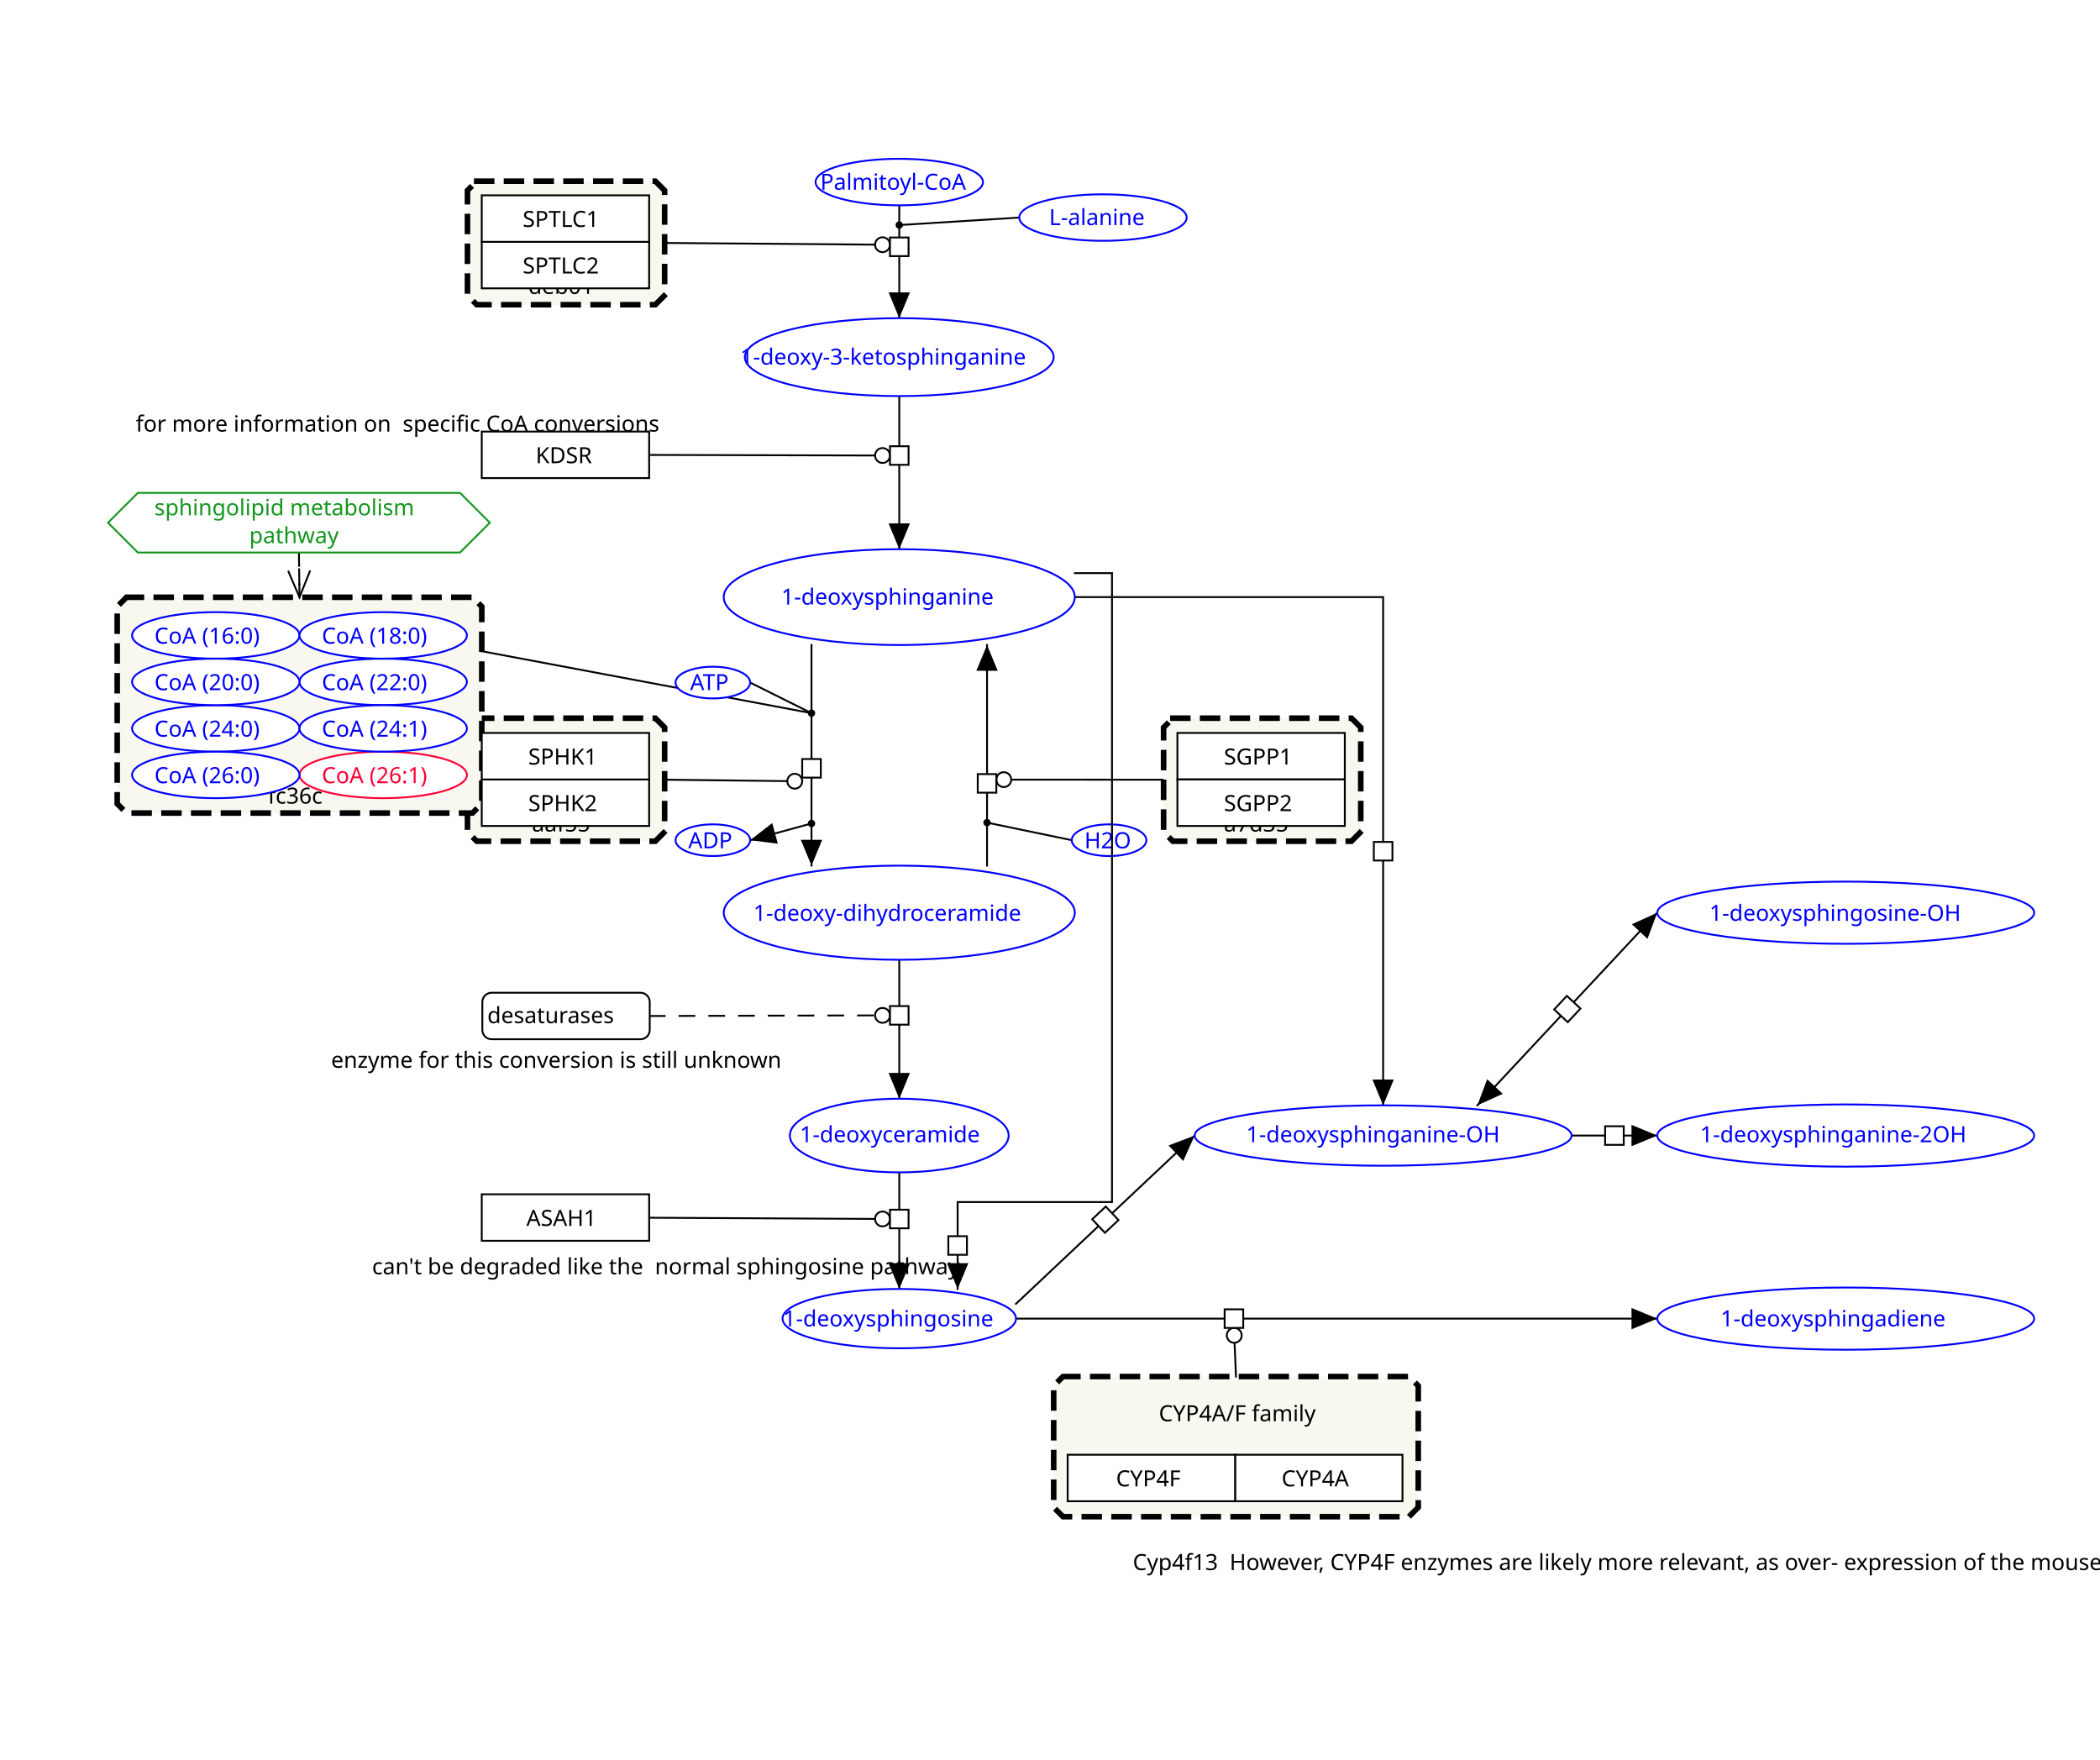
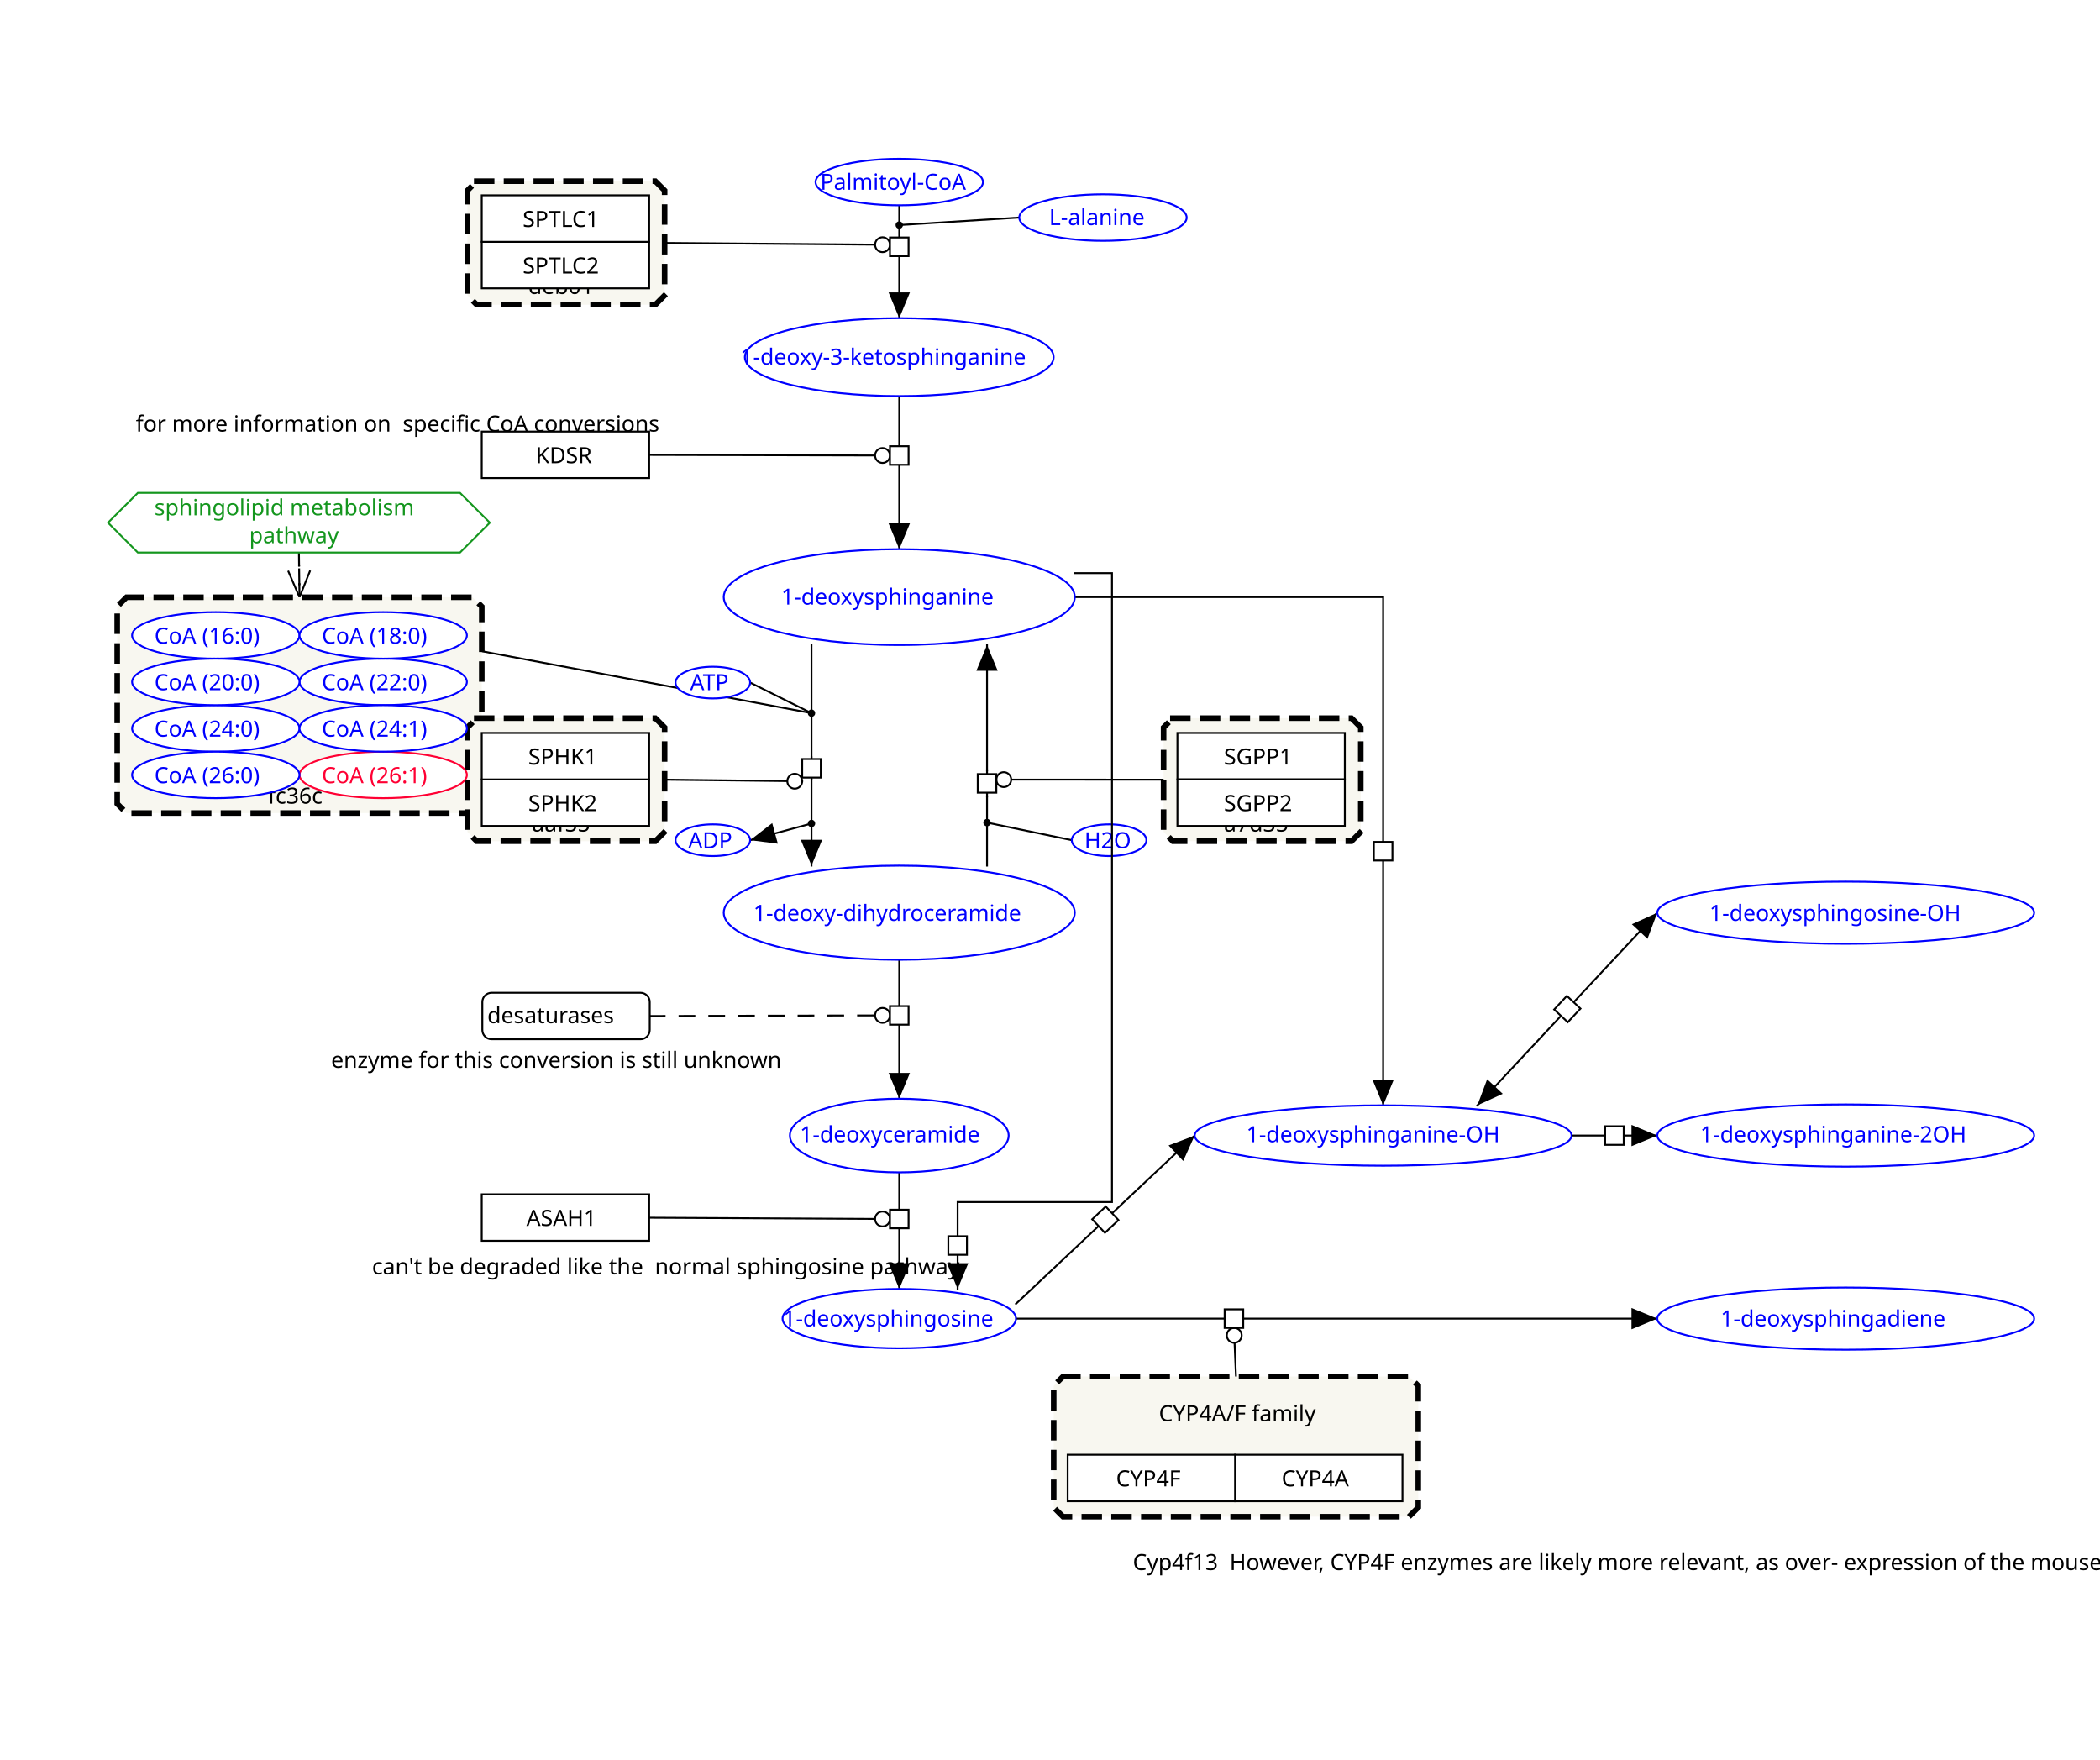
<svg xmlns="http://www.w3.org/2000/svg" fill-opacity="1" color-rendering="auto" color-interpolation="auto" text-rendering="auto" stroke="black" stroke-linecap="square" stroke-miterlimit="10" shape-rendering="auto" stroke-opacity="1" fill="black" stroke-dasharray="none" font-weight="normal" stroke-width="1" viewBox="0 0 1129 946" font-family="'Dialog'" font-style="normal" stroke-linejoin="miter" font-size="12px" stroke-dashoffset="0" image-rendering="auto">
  <defs id="genericDefs" />
  <g />
  <defs id="genericDefs" />
  <g>
    <g fill="white" text-rendering="geometricPrecision" color-interpolation="linearRGB" color-rendering="optimizeQuality" stroke="white" image-rendering="optimizeQuality">
      <rect x="-1" width="1131" height="948" y="-1" stroke="none" />
-       <path fill="none" d="M436.276 346.728 L436.276 383.364" stroke="black" />
-       <path fill="none" d="M403.301 366.924 L436.276 383.364" stroke="black" />
-       <path fill="none" d="M259.014 350.063 L436.276 383.364" stroke="black" />
-       <path fill="none" d="M436.276 442.661 L436.276 465.322" stroke="black" />
-       <path fill="black" d="M430.536 451.464 L436.276 465.322 L442.017 451.464 Z" stroke="none" />
-       <path fill="none" d="M436.276 442.661 L403.301 451.653" stroke="black" />
-       <path fill="black" d="M415.161 442.469 L403.301 451.653 L418.181 453.545 Z" stroke="none" />
-       <path fill="none" d="M357.313 419.13 L431.276 420" stroke="black" />
+       <path fill="none" d="M530.65 465.322 L530.65 442.207" stroke="black" />
+       <path fill="none" d="M576.205 451.653 L530.65 442.207" stroke="black" />
+       <path fill="none" d="M530.65 414.091 L530.65 346.728" stroke="black" />
+       <path fill="black" d="M536.391 360.587 L530.65 346.728 L524.91 360.587 Z" stroke="none" />
+       <path fill="none" d="M625.57 419.13 L535.65 419.091" stroke="black" />
+       <circle r="4" cx="539.65" cy="419.093" stroke="none" />
+       <circle fill="none" r="4" cx="539.65" cy="419.093" stroke="black" />
+       <path fill="none" d="M530.65 442.207 L530.65 428.149" stroke="black" />
+       <circle fill="black" r="1.5" cx="530.65" cy="442.207" stroke="none" />
+       <circle fill="none" r="1.5" cx="530.65" cy="442.207" stroke="black" />
+       <text fill="black" x="531" xml:space="preserve" y="447" stroke="none" />
+       <path fill="none" d="M530.65 428.149 L530.65 426.12" stroke="black" />
+       <path fill="none" d="M530.65 416.12 L530.65 414.091" stroke="black" />
+       <rect x="525.65" width="10" height="10" y="416.12" transform="translate(530.6504,421.1198) rotate(-90) translate(-530.6504,-421.1198)" stroke="none" />
+       <rect x="525.65" y="416.12" transform="translate(530.6504,421.1198) rotate(-90) translate(-530.6504,-421.1198)" fill="none" width="10" height="10" stroke="black" />
+     </g>
+     <g font-size="10px" text-rendering="geometricPrecision" image-rendering="optimizeQuality" color-rendering="optimizeQuality" font-family="sans-serif" color-interpolation="linearRGB" font-weight="bold">
+       <text x="530" xml:space="preserve" y="425" stroke="none" />
+       <path fill="none" d="M436.276 346.728 L436.276 383.364" />
+       <path fill="none" d="M259.014 350.063 L436.276 383.364" />
+       <path fill="none" d="M403.301 366.924 L436.276 383.364" />
+       <path fill="none" d="M436.276 442.661 L436.276 465.322" />
+       <path d="M430.536 451.464 L436.276 465.322 L442.017 451.464 Z" stroke="none" />
+       <path fill="none" d="M436.276 442.661 L403.301 451.653" />
+       <path d="M415.161 442.469 L403.301 451.653 L418.181 453.545 Z" stroke="none" />
+       <path fill="none" d="M357.313 419.13 L431.276 420" />
+     </g>
+     <g fill="white" text-rendering="geometricPrecision" color-interpolation="linearRGB" color-rendering="optimizeQuality" stroke="white" image-rendering="optimizeQuality">
      <circle r="4" cx="427.277" cy="419.953" stroke="none" />
      <circle fill="none" r="4" cx="427.277" cy="419.953" stroke="black" />
      <path fill="none" d="M436.276 383.364 L436.276 407.083" stroke="black" />
      <circle fill="black" r="1.5" cx="436.276" cy="383.364" stroke="none" />
      <circle fill="none" r="1.5" cx="436.276" cy="383.364" stroke="black" />
      <text fill="black" x="437" xml:space="preserve" y="388" stroke="none" />
      <path fill="none" d="M436.276 442.661 L436.276 418.942" stroke="black" />
      <circle fill="black" r="1.5" cx="436.276" cy="442.661" stroke="none" />
      <circle fill="none" r="1.5" cx="436.276" cy="442.661" stroke="black" />
      <text fill="black" x="437" xml:space="preserve" y="447" stroke="none" />
      <path fill="none" d="M436.276 407.083 L436.276 408.013" stroke="black" />
      <path fill="none" d="M436.276 418.013 L436.276 418.942" stroke="black" />
      <rect x="431.276" width="10" height="10" y="408.013" transform="translate(436.2763,413.0127) rotate(90) translate(-436.2763,-413.0127)" stroke="none" />
      <rect x="431.276" y="408.013" transform="translate(436.2763,413.0127) rotate(90) translate(-436.2763,-413.0127)" fill="none" width="10" height="10" stroke="black" />
    </g>
    <g font-size="10px" text-rendering="geometricPrecision" image-rendering="optimizeQuality" color-rendering="optimizeQuality" font-family="sans-serif" color-interpolation="linearRGB" font-weight="bold">
      <text x="436" xml:space="preserve" y="417" stroke="none" />
      <path fill="none" d="M483.463 110.369 L483.463 120.974" />
      <path fill="none" d="M547.979 116.953 L483.463 120.974" />
      <path fill="none" d="M483.463 136.579 L483.463 171.041" />
      <path d="M477.723 157.183 L483.463 171.041 L489.204 157.183 Z" stroke="none" />
      <path fill="none" d="M357.313 130.592 L478.463 131.579" />
    </g>
    <g fill="white" text-rendering="geometricPrecision" color-interpolation="linearRGB" color-rendering="optimizeQuality" stroke="white" image-rendering="optimizeQuality">
      <circle r="4" cx="474.464" cy="131.546" stroke="none" />
      <circle fill="none" r="4" cx="474.464" cy="131.546" stroke="black" />
      <path fill="none" d="M483.463 120.974 L483.463 128.776" stroke="black" />
      <circle fill="black" r="1.5" cx="483.463" cy="120.974" stroke="none" />
      <circle fill="none" r="1.5" cx="483.463" cy="120.974" stroke="black" />
      <text fill="black" x="484" xml:space="preserve" y="125" stroke="none" />
      <rect x="478.463" width="10" height="10" y="127.678" transform="translate(483.4634,132.6777) rotate(90) translate(-483.4634,-132.6777)" stroke="none" />
      <rect x="478.463" y="127.678" transform="translate(483.4634,132.6777) rotate(90) translate(-483.4634,-132.6777)" fill="none" width="10" height="10" stroke="black" />
    </g>
    <g font-size="10px" text-rendering="geometricPrecision" image-rendering="optimizeQuality" color-rendering="optimizeQuality" font-family="sans-serif" color-interpolation="linearRGB" font-weight="bold">
      <text x="483" xml:space="preserve" y="136" stroke="none" />
-       <path fill="none" d="M530.65 465.322 L530.65 442.207" />
-       <path fill="none" d="M576.205 451.653 L530.65 442.207" />
-       <path fill="none" d="M530.65 414.091 L530.65 346.728" />
-       <path d="M536.391 360.587 L530.65 346.728 L524.91 360.587 Z" stroke="none" />
-       <path fill="none" d="M625.57 419.13 L535.65 419.091" />
-     </g>
-     <g fill="white" text-rendering="geometricPrecision" color-interpolation="linearRGB" color-rendering="optimizeQuality" stroke="white" image-rendering="optimizeQuality">
-       <circle r="4" cx="539.65" cy="419.093" stroke="none" />
-       <circle fill="none" r="4" cx="539.65" cy="419.093" stroke="black" />
-       <path fill="none" d="M530.65 442.207 L530.65 428.149" stroke="black" />
-       <circle fill="black" r="1.5" cx="530.65" cy="442.207" stroke="none" />
-       <circle fill="none" r="1.5" cx="530.65" cy="442.207" stroke="black" />
-       <text fill="black" x="531" xml:space="preserve" y="447" stroke="none" />
-       <path fill="none" d="M530.65 428.149 L530.65 426.12" stroke="black" />
-       <path fill="none" d="M530.65 416.12 L530.65 414.091" stroke="black" />
-       <rect x="525.65" width="10" height="10" y="416.12" transform="translate(530.6504,421.1198) rotate(-90) translate(-530.6504,-421.1198)" stroke="none" />
-       <rect x="525.65" y="416.12" transform="translate(530.6504,421.1198) rotate(-90) translate(-530.6504,-421.1198)" fill="none" width="10" height="10" stroke="black" />
-     </g>
-     <g font-size="10px" text-rendering="geometricPrecision" image-rendering="optimizeQuality" color-rendering="optimizeQuality" font-family="sans-serif" color-interpolation="linearRGB" font-weight="bold">
-       <text x="530" xml:space="preserve" y="425" stroke="none" />
-       <path fill="none" d="M577.837 320.968 L743.598 320.968 L743.598 452.581" />
-       <path fill="none" d="M743.598 462.581 L743.598 594.193" />
-       <path d="M737.858 580.335 L743.598 594.193 L749.338 580.335 Z" stroke="none" />
-     </g>
-     <g transform="translate(743.5978,457.5808) rotate(90) translate(-743.5978,-457.5808)" fill="white" text-rendering="geometricPrecision" color-rendering="optimizeQuality" image-rendering="optimizeQuality" color-interpolation="linearRGB" stroke="white">
-       <rect x="738.598" width="10" height="10" y="452.581" stroke="none" />
-       <rect fill="none" x="738.598" width="10" height="10" y="452.581" stroke="black" />
-     </g>
-     <g font-size="10px" text-rendering="geometricPrecision" image-rendering="optimizeQuality" color-rendering="optimizeQuality" font-family="sans-serif" color-interpolation="linearRGB" font-weight="bold">
-       <text x="743" xml:space="preserve" y="461" stroke="none" />
-     </g>
-     <g fill="rgb(248,247,240)" text-rendering="geometricPrecision" color-interpolation="linearRGB" color-rendering="optimizeQuality" stroke="rgb(248,247,240)" image-rendering="optimizeQuality">
-       <path d="M571.484 739.973 L757.484 739.973 L762.484 744.973 L762.484 810.298 L757.484 815.298 L571.484 815.298 L566.484 810.298 L566.484 744.973 Z" stroke="none" fill-rule="evenodd" />
-     </g>
-     <g text-rendering="geometricPrecision" stroke-dasharray="8,8" stroke-width="3" color-interpolation="linearRGB" color-rendering="optimizeQuality" image-rendering="optimizeQuality">
-       <path fill="none" d="M571.484 739.973 L757.484 739.973 L762.484 744.973 L762.484 810.298 L757.484 815.298 L571.484 815.298 L566.484 810.298 L566.484 744.973 Z" fill-rule="evenodd" />
-       <text x="623" y="764" font-family="sans-serif" stroke-dasharray="none" stroke="none" stroke-width="1" xml:space="preserve">CYP4A/F family </text>
-       <path fill="none" stroke-width="1" stroke-dasharray="none" d="M546.217 700.864 L590.608 659.069" />
-       <path fill="none" stroke-width="1" stroke-dasharray="none" d="M597.889 652.215 L642.28 610.42" />
-       <path stroke-width="1" stroke-dasharray="none" d="M636.125 624.1 L642.28 610.42 L628.255 615.741 Z" stroke="none" />
-       <path fill="none" stroke-width="1" stroke-dasharray="none" d="M590.608 659.069 L590.608 659.069" />
-       <path fill="none" stroke-width="1" stroke-dasharray="none" d="M597.889 652.215 L597.889 652.215" />
-     </g>
-     <g transform="translate(594.2486,655.642) rotate(-43.2741) translate(-594.2486,-655.642)" fill="white" text-rendering="geometricPrecision" color-rendering="optimizeQuality" image-rendering="optimizeQuality" color-interpolation="linearRGB" stroke="white">
-       <rect x="589.249" width="10" height="10" y="650.642" stroke="none" />
-       <rect fill="none" x="589.249" width="10" height="10" y="650.642" stroke="black" />
+     </g>
+     <g text-rendering="geometricPrecision" stroke-dasharray="8,8" color-interpolation="linearRGB" color-rendering="optimizeQuality" image-rendering="optimizeQuality">
+       <path fill="none" d="M160.706 297.009 L160.796 304.036" />
+       <path fill="none" d="M160.924 314.036 L161.014 321.063" />
+       <path stroke-dasharray="none" fill="none" d="M155.097 307.279 L161.014 321.063 L166.576 307.132" />
+       <path fill="none" d="M160.796 304.036 L160.796 304.036" />
+       <path fill="none" d="M160.924 314.036 L160.924 314.036" />
+       <line y2="304.036" fill="none" x1="160.924" x2="160.796" y1="314.036" />
+       <path fill="rgb(248,247,240)" stroke-dasharray="none" d="M68.014 321.063 L254.014 321.063 L259.014 326.063 L259.014 432.063 L254.014 437.063 L68.014 437.063 L63.014 432.063 L63.014 326.063 Z" fill-rule="evenodd" stroke="none" />
+       <path fill="none" stroke-width="3" d="M68.014 321.063 L254.014 321.063 L259.014 326.063 L259.014 432.063 L254.014 437.063 L68.014 437.063 L63.014 432.063 L63.014 326.063 Z" fill-rule="evenodd" />
+       <text x="144" xml:space="preserve" stroke-dasharray="none" y="432" font-family="sans-serif" stroke="none">fc36c</text>
+       <path stroke-dasharray="none" fill="none" d="M546.217 700.864 L590.608 659.069" />
+       <path stroke-dasharray="none" fill="none" d="M597.889 652.215 L642.28 610.42" />
+       <path stroke-dasharray="none" d="M636.125 624.1 L642.28 610.42 L628.255 615.741 Z" stroke="none" />
+       <path stroke-dasharray="none" fill="none" d="M590.608 659.069 L590.608 659.069" />
+       <path stroke-dasharray="none" fill="none" d="M597.889 652.215 L597.889 652.215" />
+       <rect x="589.249" y="650.642" transform="translate(594.2486,655.642) rotate(-43.2741) translate(-594.2486,-655.642)" fill="white" width="10" stroke-dasharray="none" height="10" stroke="none" />
+       <rect x="589.249" y="650.642" transform="translate(594.2486,655.642) rotate(-43.2741) translate(-594.2486,-655.642)" fill="none" width="10" stroke-dasharray="none" height="10" />
    </g>
    <g font-size="10px" text-rendering="geometricPrecision" image-rendering="optimizeQuality" color-rendering="optimizeQuality" font-family="sans-serif" color-interpolation="linearRGB" font-weight="bold">
      <text x="594" xml:space="preserve" y="659" stroke="none" />
-     </g>
-     <g fill="rgb(248,247,240)" text-rendering="geometricPrecision" color-interpolation="linearRGB" color-rendering="optimizeQuality" stroke="rgb(248,247,240)" image-rendering="optimizeQuality">
-       <path d="M256.313 386.051 L352.313 386.051 L357.313 391.051 L357.313 447.209 L352.313 452.209 L256.313 452.209 L251.313 447.209 L251.313 391.051 Z" stroke="none" fill-rule="evenodd" />
-     </g>
-     <g text-rendering="geometricPrecision" stroke-dasharray="8,8" stroke-width="3" color-interpolation="linearRGB" color-rendering="optimizeQuality" image-rendering="optimizeQuality">
-       <path fill="none" d="M256.313 386.051 L352.313 386.051 L357.313 391.051 L357.313 447.209 L352.313 452.209 L256.313 452.209 L251.313 447.209 L251.313 391.051 Z" fill-rule="evenodd" />
-       <text x="286" y="447" font-family="sans-serif" stroke-dasharray="none" stroke="none" stroke-width="1" xml:space="preserve">aaf55</text>
-       <path fill="none" stroke-width="1" stroke-dasharray="none" d="M794.257 594.193 L839.206 546.065" />
-       <path stroke-width="1" stroke-dasharray="none" d="M799.521 580.147 L794.257 594.193 L807.911 587.983 Z" stroke="none" />
-       <path fill="none" stroke-width="1" stroke-dasharray="none" d="M846.032 538.757 L890.981 490.628" />
-       <path stroke-width="1" stroke-dasharray="none" d="M885.717 504.675 L890.981 490.628 L877.327 496.838 Z" stroke="none" />
-     </g>
-     <g transform="translate(842.6191,542.4109) rotate(-46.9559) translate(-842.6191,-542.4109)" fill="white" text-rendering="geometricPrecision" color-rendering="optimizeQuality" image-rendering="optimizeQuality" color-interpolation="linearRGB" stroke="white">
-       <rect x="837.619" width="10" height="10" y="537.411" stroke="none" />
-       <rect fill="none" x="837.619" width="10" height="10" y="537.411" stroke="black" />
-     </g>
-     <g font-size="10px" text-rendering="geometricPrecision" image-rendering="optimizeQuality" color-rendering="optimizeQuality" font-family="sans-serif" color-interpolation="linearRGB" font-weight="bold">
-       <text x="842" xml:space="preserve" y="546" stroke="none" />
-     </g>
-     <g fill="rgb(248,247,240)" text-rendering="geometricPrecision" color-interpolation="linearRGB" color-rendering="optimizeQuality" stroke="rgb(248,247,240)" image-rendering="optimizeQuality">
-       <path d="M68.014 321.063 L254.014 321.063 L259.014 326.063 L259.014 432.063 L254.014 437.063 L68.014 437.063 L63.014 432.063 L63.014 326.063 Z" stroke="none" fill-rule="evenodd" />
-     </g>
-     <g text-rendering="geometricPrecision" stroke-dasharray="8,8" stroke-width="3" color-interpolation="linearRGB" color-rendering="optimizeQuality" image-rendering="optimizeQuality">
-       <path fill="none" d="M68.014 321.063 L254.014 321.063 L259.014 326.063 L259.014 432.063 L254.014 437.063 L68.014 437.063 L63.014 432.063 L63.014 326.063 Z" fill-rule="evenodd" />
-       <text x="144" y="432" font-family="sans-serif" stroke-dasharray="none" stroke="none" stroke-width="1" xml:space="preserve">fc36c</text>
-       <path fill="none" stroke-width="1" d="M160.706 297.009 L160.796 304.036" />
-       <path fill="none" stroke-width="1" d="M160.924 314.036 L161.014 321.063" />
-       <path fill="none" stroke-width="1" stroke-dasharray="none" d="M155.097 307.279 L161.014 321.063 L166.576 307.132" />
-       <path fill="none" stroke-width="1" d="M160.796 304.036 L160.796 304.036" />
-       <path fill="none" stroke-width="1" d="M160.924 314.036 L160.924 314.036" />
-       <line y2="304.036" fill="none" stroke-width="1" x1="160.924" x2="160.796" y1="314.036" />
-       <path fill="none" stroke-width="1" stroke-dasharray="none" d="M844.916 610.42 L862.948 610.42" />
-       <path fill="none" stroke-width="1" stroke-dasharray="none" d="M872.948 610.42 L890.981 610.42" />
-       <path stroke-width="1" stroke-dasharray="none" d="M877.123 616.161 L890.981 610.42 L877.123 604.68 Z" stroke="none" />
-     </g>
-     <g fill="white" text-rendering="geometricPrecision" color-interpolation="linearRGB" color-rendering="optimizeQuality" stroke="white" image-rendering="optimizeQuality">
-       <rect x="862.948" width="10" height="10" y="605.42" stroke="none" />
-       <rect fill="none" x="862.948" width="10" height="10" y="605.42" stroke="black" />
-     </g>
-     <g font-size="10px" text-rendering="geometricPrecision" image-rendering="optimizeQuality" color-rendering="optimizeQuality" font-family="sans-serif" color-interpolation="linearRGB" font-weight="bold">
-       <text x="867" xml:space="preserve" y="614" stroke="none" />
      <path fill="none" d="M546.217 708.836 L658.386 708.836" />
      <path fill="none" d="M668.386 708.836 L890.981 708.836" />
      <path d="M877.123 714.577 L890.981 708.836 L877.123 703.096 Z" stroke="none" />
      <path fill="none" d="M664.484 739.973 L663.386 713.836" />
    </g>
    <g fill="white" text-rendering="geometricPrecision" color-interpolation="linearRGB" color-rendering="optimizeQuality" stroke="white" image-rendering="optimizeQuality">
      <circle r="4" cx="663.554" cy="717.833" stroke="none" />
      <circle fill="none" r="4" cx="663.554" cy="717.833" stroke="black" />
      <rect x="658.386" width="10" height="10" y="703.837" stroke="none" />
      <rect fill="none" x="658.386" width="10" height="10" y="703.837" stroke="black" />
    </g>
    <g font-size="10px" text-rendering="geometricPrecision" image-rendering="optimizeQuality" color-rendering="optimizeQuality" font-family="sans-serif" color-interpolation="linearRGB" font-weight="bold">
      <text x="663" xml:space="preserve" y="712" stroke="none" />
+       <path fill="none" d="M794.257 594.193 L839.206 546.065" />
+       <path d="M799.521 580.147 L794.257 594.193 L807.911 587.983 Z" stroke="none" />
+       <path fill="none" d="M846.032 538.757 L890.981 490.628" />
+       <path d="M885.717 504.675 L890.981 490.628 L877.327 496.838 Z" stroke="none" />
+     </g>
+     <g transform="translate(842.6191,542.4109) rotate(-46.9559) translate(-842.6191,-542.4109)" fill="white" text-rendering="geometricPrecision" color-rendering="optimizeQuality" image-rendering="optimizeQuality" color-interpolation="linearRGB" stroke="white">
+       <rect x="837.619" width="10" height="10" y="537.411" stroke="none" />
+       <rect fill="none" x="837.619" width="10" height="10" y="537.411" stroke="black" />
+     </g>
+     <g font-size="10px" text-rendering="geometricPrecision" image-rendering="optimizeQuality" color-rendering="optimizeQuality" font-family="sans-serif" color-interpolation="linearRGB" font-weight="bold">
+       <text x="842" xml:space="preserve" y="546" stroke="none" />
+     </g>
+     <g fill="rgb(248,247,240)" text-rendering="geometricPrecision" color-interpolation="linearRGB" color-rendering="optimizeQuality" stroke="rgb(248,247,240)" image-rendering="optimizeQuality">
+       <path d="M256.313 386.051 L352.313 386.051 L357.313 391.051 L357.313 447.209 L352.313 452.209 L256.313 452.209 L251.313 447.209 L251.313 391.051 Z" stroke="none" fill-rule="evenodd" />
+     </g>
+     <g text-rendering="geometricPrecision" stroke-dasharray="8,8" stroke-width="3" color-interpolation="linearRGB" color-rendering="optimizeQuality" image-rendering="optimizeQuality">
+       <path fill="none" d="M256.313 386.051 L352.313 386.051 L357.313 391.051 L357.313 447.209 L352.313 452.209 L256.313 452.209 L251.313 447.209 L251.313 391.051 Z" fill-rule="evenodd" />
+       <text x="286" y="447" font-family="sans-serif" stroke-dasharray="none" stroke="none" stroke-width="1" xml:space="preserve">aaf55</text>
+     </g>
+     <g fill="rgb(248,247,240)" text-rendering="geometricPrecision" color-interpolation="linearRGB" color-rendering="optimizeQuality" stroke="rgb(248,247,240)" image-rendering="optimizeQuality">
+       <path d="M571.484 739.973 L757.484 739.973 L762.484 744.973 L762.484 810.298 L757.484 815.298 L571.484 815.298 L566.484 810.298 L566.484 744.973 Z" stroke="none" fill-rule="evenodd" />
+     </g>
+     <g text-rendering="geometricPrecision" stroke-dasharray="8,8" stroke-width="3" color-interpolation="linearRGB" color-rendering="optimizeQuality" image-rendering="optimizeQuality">
+       <path fill="none" d="M571.484 739.973 L757.484 739.973 L762.484 744.973 L762.484 810.298 L757.484 815.298 L571.484 815.298 L566.484 810.298 L566.484 744.973 Z" fill-rule="evenodd" />
+       <text x="623" y="764" font-family="sans-serif" stroke-dasharray="none" stroke="none" stroke-width="1" xml:space="preserve">CYP4A/F family </text>
+       <path fill="none" stroke-width="1" stroke-dasharray="none" d="M844.916 610.42 L862.948 610.42" />
+       <path fill="none" stroke-width="1" stroke-dasharray="none" d="M872.948 610.42 L890.981 610.42" />
+       <path stroke-width="1" stroke-dasharray="none" d="M877.123 616.161 L890.981 610.42 L877.123 604.68 Z" stroke="none" />
+     </g>
+     <g fill="white" text-rendering="geometricPrecision" color-interpolation="linearRGB" color-rendering="optimizeQuality" stroke="white" image-rendering="optimizeQuality">
+       <rect x="862.948" width="10" height="10" y="605.42" stroke="none" />
+       <rect fill="none" x="862.948" width="10" height="10" y="605.42" stroke="black" />
+     </g>
+     <g font-size="10px" text-rendering="geometricPrecision" image-rendering="optimizeQuality" color-rendering="optimizeQuality" font-family="sans-serif" color-interpolation="linearRGB" font-weight="bold">
+       <text x="867" xml:space="preserve" y="614" stroke="none" />
+       <path fill="none" d="M577.837 320.968 L743.598 320.968 L743.598 452.581" />
+       <path fill="none" d="M743.598 462.581 L743.598 594.193" />
+       <path d="M737.858 580.335 L743.598 594.193 L749.338 580.335 Z" stroke="none" />
+     </g>
+     <g transform="translate(743.5978,457.5808) rotate(90) translate(-743.5978,-457.5808)" fill="white" text-rendering="geometricPrecision" color-rendering="optimizeQuality" image-rendering="optimizeQuality" color-interpolation="linearRGB" stroke="white">
+       <rect x="738.598" width="10" height="10" y="452.581" stroke="none" />
+       <rect fill="none" x="738.598" width="10" height="10" y="452.581" stroke="black" />
+     </g>
+     <g font-size="10px" text-rendering="geometricPrecision" image-rendering="optimizeQuality" color-rendering="optimizeQuality" font-family="sans-serif" color-interpolation="linearRGB" font-weight="bold">
+       <text x="743" xml:space="preserve" y="461" stroke="none" />
    </g>
    <g fill="rgb(248,247,240)" text-rendering="geometricPrecision" color-interpolation="linearRGB" color-rendering="optimizeQuality" stroke="rgb(248,247,240)" image-rendering="optimizeQuality">
      <path d="M256.313 97.388 L352.313 97.388 L357.313 102.388 L357.313 158.796 L352.313 163.796 L256.313 163.796 L251.313 158.796 L251.313 102.388 Z" stroke="none" fill-rule="evenodd" />
    </g>
    <g text-rendering="geometricPrecision" stroke-dasharray="8,8" stroke-width="3" color-interpolation="linearRGB" color-rendering="optimizeQuality" image-rendering="optimizeQuality">
      <path fill="none" d="M256.313 97.388 L352.313 97.388 L357.313 102.388 L357.313 158.796 L352.313 163.796 L256.313 163.796 L251.313 158.796 L251.313 102.388 Z" fill-rule="evenodd" />
      <text x="284" y="158" font-family="sans-serif" stroke-dasharray="none" stroke="none" stroke-width="1" xml:space="preserve">deb01</text>
      <path fill="none" stroke-width="1" stroke-dasharray="none" d="M483.463 630.218 L483.463 650.287" />
      <path fill="none" stroke-width="1" stroke-dasharray="none" d="M483.463 660.287 L483.463 692.891" />
      <path stroke-width="1" stroke-dasharray="none" d="M477.723 679.033 L483.463 692.891 L489.204 679.033 Z" stroke="none" />
      <path fill="none" stroke-width="1" stroke-dasharray="none" d="M349.313 654.596 L478.463 655.287" />
    </g>
    <g fill="white" text-rendering="geometricPrecision" color-interpolation="linearRGB" color-rendering="optimizeQuality" stroke="white" image-rendering="optimizeQuality">
      <circle r="4" cx="474.463" cy="655.266" stroke="none" />
      <circle fill="none" r="4" cx="474.463" cy="655.266" stroke="black" />
      <rect x="478.463" width="10" height="10" y="650.287" transform="translate(483.4634,655.2873) rotate(90) translate(-483.4634,-655.2873)" stroke="none" />
      <rect x="478.463" y="650.287" transform="translate(483.4634,655.2873) rotate(90) translate(-483.4634,-655.2873)" fill="none" width="10" height="10" stroke="black" />
    </g>
    <g font-size="10px" text-rendering="geometricPrecision" image-rendering="optimizeQuality" color-rendering="optimizeQuality" font-family="sans-serif" color-interpolation="linearRGB" font-weight="bold">
      <text x="483" xml:space="preserve" y="659" stroke="none" />
    </g>
    <g fill="rgb(248,247,240)" text-rendering="geometricPrecision" color-interpolation="linearRGB" color-rendering="optimizeQuality" stroke="rgb(248,247,240)" image-rendering="optimizeQuality">
      <path d="M630.57 386.051 L726.57 386.051 L731.57 391.051 L731.57 447.209 L726.57 452.209 L630.57 452.209 L625.57 447.209 L625.57 391.051 Z" stroke="none" fill-rule="evenodd" />
    </g>
    <g text-rendering="geometricPrecision" stroke-dasharray="8,8" stroke-width="3" color-interpolation="linearRGB" color-rendering="optimizeQuality" image-rendering="optimizeQuality">
      <path fill="none" d="M630.57 386.051 L726.57 386.051 L731.57 391.051 L731.57 447.209 L726.57 452.209 L630.57 452.209 L625.57 447.209 L625.57 391.051 Z" fill-rule="evenodd" />
      <text x="658" y="447" font-family="sans-serif" stroke-dasharray="none" stroke="none" stroke-width="1" xml:space="preserve">a7d35</text>
      <path fill="none" stroke-width="1" stroke-dasharray="none" d="M483.463 212.92 L483.463 239.873" />
      <path fill="none" stroke-width="1" stroke-dasharray="none" d="M483.463 249.873 L483.463 295.208" />
      <path stroke-width="1" stroke-dasharray="none" d="M477.723 281.35 L483.463 295.208 L489.204 281.35 Z" stroke="none" />
      <path fill="none" stroke-width="1" stroke-dasharray="none" d="M349.313 244.551 L478.463 244.873" />
    </g>
    <g fill="white" text-rendering="geometricPrecision" color-interpolation="linearRGB" color-rendering="optimizeQuality" stroke="white" image-rendering="optimizeQuality">
      <circle r="4" cx="474.463" cy="244.863" stroke="none" />
      <circle fill="none" r="4" cx="474.463" cy="244.863" stroke="black" />
      <rect x="478.463" width="10" height="10" y="239.873" transform="translate(483.4634,244.8729) rotate(90) translate(-483.4634,-244.8729)" stroke="none" />
      <rect x="478.463" y="239.873" transform="translate(483.4634,244.8729) rotate(90) translate(-483.4634,-244.8729)" fill="none" width="10" height="10" stroke="black" />
    </g>
    <g font-size="10px" text-rendering="geometricPrecision" image-rendering="optimizeQuality" color-rendering="optimizeQuality" font-family="sans-serif" color-interpolation="linearRGB" font-weight="bold">
      <text x="483" xml:space="preserve" y="248" stroke="none" />
      <path fill="none" d="M483.463 515.935 L483.463 540.81" />
      <path fill="none" d="M483.463 550.81 L483.463 590.623" />
      <path d="M477.723 576.764 L483.463 590.623 L489.204 576.764 Z" stroke="none" />
    </g>
    <g text-rendering="geometricPrecision" stroke-dasharray="8,8" color-interpolation="linearRGB" color-rendering="optimizeQuality" image-rendering="optimizeQuality">
      <path fill="none" d="M349.313 546.156 L478.463 545.81" />
      <circle fill="white" stroke-dasharray="none" r="4" cx="474.463" cy="545.821" stroke="none" />
      <circle fill="none" stroke-dasharray="none" r="4" cx="474.463" cy="545.821" />
      <rect x="478.463" y="540.81" transform="translate(483.4634,545.8099) rotate(90) translate(-483.4634,-545.8099)" fill="white" width="10" stroke-dasharray="none" height="10" stroke="none" />
      <rect x="478.463" y="540.81" transform="translate(483.4634,545.8099) rotate(90) translate(-483.4634,-545.8099)" fill="none" width="10" stroke-dasharray="none" height="10" />
    </g>
    <g font-size="10px" text-rendering="geometricPrecision" image-rendering="optimizeQuality" color-rendering="optimizeQuality" font-family="sans-serif" color-interpolation="linearRGB" font-weight="bold">
      <text x="483" xml:space="preserve" y="549" stroke="none" />
    </g>
    <g fill="white" text-rendering="geometricPrecision" color-interpolation="linearRGB" color-rendering="optimizeQuality" stroke="white" image-rendering="optimizeQuality">
      <rect x="259.313" y="533.656" width="90" rx="5" ry="5" height="25" stroke="none" />
      <rect x="259.313" y="533.656" fill="none" width="90" rx="5" ry="5" height="25" stroke="black" />
      <text fill="black" x="262" xml:space="preserve" y="550" font-family="sans-serif" stroke="none">desaturases </text>
-       <ellipse rx="101.318" ry="16.72" cx="992.299" cy="708.837" stroke="none" />
-       <ellipse rx="101.318" fill="none" ry="16.72" cx="992.299" cy="708.837" stroke="blue" />
-       <text fill="blue" x="925" xml:space="preserve" y="713" font-family="sans-serif" stroke="none">1-deoxysphingadiene</text>
      <rect x="664" width="90" height="25" y="782" stroke="none" />
      <rect fill="none" x="664" width="90" height="25" y="782" stroke="black" />
      <text fill="black" x="689" xml:space="preserve" y="799" font-family="sans-serif" stroke="none">CYP4A</text>
+       <rect x="574" width="90" height="25" y="782" stroke="none" />
+       <rect fill="none" x="574" width="90" height="25" y="782" stroke="black" />
+       <text fill="black" x="600" xml:space="preserve" y="799" font-family="sans-serif" stroke="none">CYP4F</text>
+       <ellipse rx="101.318" ry="16.72" cx="992.299" cy="490.628" stroke="none" />
+       <ellipse rx="101.318" fill="none" ry="16.72" cx="992.299" cy="490.628" stroke="blue" />
+       <text fill="blue" x="919" xml:space="preserve" y="495" font-family="sans-serif" stroke="none">1-deoxysphingosine-OH</text>
+       <ellipse rx="45" ry="12.5" cx="206.014" cy="416.563" stroke="none" />
+       <ellipse rx="45" fill="none" ry="12.5" cx="206.014" cy="416.563" stroke="rgb(255,0,51)" />
+       <text fill="rgb(255,0,51)" x="173" xml:space="preserve" y="421" font-family="sans-serif" stroke="none">CoA (26:1)</text>
+       <ellipse rx="83.009" ry="20.94" cx="483.463" cy="191.981" stroke="none" />
+       <ellipse rx="83.009" fill="none" ry="20.94" cx="483.463" cy="191.981" stroke="blue" />
+       <text fill="blue" x="398" xml:space="preserve" y="196" font-family="sans-serif" stroke="none">1-deoxy-3-ketosphinganine</text>
      <ellipse rx="58.813" ry="19.798" cx="483.463" cy="610.42" stroke="none" />
      <ellipse rx="58.813" fill="none" ry="19.798" cx="483.463" cy="610.42" stroke="blue" />
      <text fill="blue" x="430" xml:space="preserve" y="614" font-family="sans-serif" stroke="none">1-deoxyceramide</text>
      <ellipse rx="101.318" ry="16.72" cx="992.299" cy="610.42" stroke="none" />
      <ellipse rx="101.318" fill="none" ry="16.72" cx="992.299" cy="610.42" stroke="blue" />
      <text fill="blue" x="914" xml:space="preserve" y="614" font-family="sans-serif" stroke="none">1-deoxysphinganine-2OH</text>
-       <ellipse rx="45" ry="12.5" cx="206.014" cy="416.563" stroke="none" />
-       <ellipse rx="45" fill="none" ry="12.5" cx="206.014" cy="416.563" stroke="rgb(255,0,51)" />
-       <text fill="rgb(255,0,51)" x="173" xml:space="preserve" y="421" font-family="sans-serif" stroke="none">CoA (26:1)</text>
+       <ellipse rx="62.754" ry="15.946" cx="483.463" cy="708.837" stroke="none" />
+       <ellipse rx="62.754" fill="none" ry="15.946" cx="483.463" cy="708.837" stroke="blue" />
+       <text fill="blue" x="421" xml:space="preserve" y="713" font-family="sans-serif" stroke="none">1-deoxysphingosine</text>
      <path d="M58.071 280.987 L74.092 264.965 L247.319 264.965 L263.341 280.987 L247.319 297.009 L74.092 297.009 Z" stroke="none" fill-rule="evenodd" />
      <path fill="none" d="M58.071 280.987 L74.092 264.965 L247.319 264.965 L263.341 280.987 L247.319 297.009 L74.092 297.009 Z" fill-rule="evenodd" stroke="rgb(20,150,30)" />
      <text fill="rgb(20,150,30)" x="83" xml:space="preserve" y="277" font-family="sans-serif" stroke="none">sphingolipid metabolism </text>
      <text fill="rgb(20,150,30)" x="134" xml:space="preserve" y="292" font-family="sans-serif" stroke="none">pathway</text>
-       <ellipse rx="62.754" ry="15.946" cx="483.463" cy="708.837" stroke="none" />
-       <ellipse rx="62.754" fill="none" ry="15.946" cx="483.463" cy="708.837" stroke="blue" />
-       <text fill="blue" x="421" xml:space="preserve" y="713" font-family="sans-serif" stroke="none">1-deoxysphingosine</text>
-       <ellipse rx="101.318" ry="16.72" cx="992.299" cy="490.628" stroke="none" />
-       <ellipse rx="101.318" fill="none" ry="16.72" cx="992.299" cy="490.628" stroke="blue" />
-       <text fill="blue" x="919" xml:space="preserve" y="495" font-family="sans-serif" stroke="none">1-deoxysphingosine-OH</text>
-       <rect x="574" width="90" height="25" y="782" stroke="none" />
-       <rect fill="none" x="574" width="90" height="25" y="782" stroke="black" />
-       <text fill="black" x="600" xml:space="preserve" y="799" font-family="sans-serif" stroke="none">CYP4F</text>
-       <ellipse rx="83.009" ry="20.94" cx="483.463" cy="191.981" stroke="none" />
-       <ellipse rx="83.009" fill="none" ry="20.94" cx="483.463" cy="191.981" stroke="blue" />
-       <text fill="blue" x="398" xml:space="preserve" y="196" font-family="sans-serif" stroke="none">1-deoxy-3-ketosphinganine</text>
      <ellipse rx="101.318" ry="16.227" cx="743.598" cy="610.42" stroke="none" />
      <ellipse rx="101.318" fill="none" ry="16.227" cx="743.598" cy="610.42" stroke="blue" />
      <text fill="blue" x="670" xml:space="preserve" y="614" font-family="sans-serif" stroke="none">1-deoxysphinganine-OH</text>
+       <ellipse rx="101.318" ry="16.72" cx="992.299" cy="708.837" stroke="none" />
+       <ellipse rx="101.318" fill="none" ry="16.72" cx="992.299" cy="708.837" stroke="blue" />
+       <text fill="blue" x="925" xml:space="preserve" y="713" font-family="sans-serif" stroke="none">1-deoxysphingadiene</text>
      <ellipse rx="45" ry="12.5" cx="483.463" cy="97.869" stroke="none" />
      <ellipse rx="45" fill="none" ry="12.5" cx="483.463" cy="97.869" stroke="blue" />
      <text fill="blue" x="441" xml:space="preserve" y="102" font-family="sans-serif" stroke="none">Palmitoyl-CoA</text>
      <ellipse rx="45" ry="12.5" cx="206.014" cy="366.563" stroke="none" />
      <ellipse rx="45" fill="none" ry="12.5" cx="206.014" cy="366.563" stroke="blue" />
      <text fill="blue" x="173" xml:space="preserve" y="371" font-family="sans-serif" stroke="none">CoA (22:0)</text>
      <ellipse rx="45" ry="12.5" cx="116.014" cy="391.563" stroke="none" />
      <ellipse rx="45" fill="none" ry="12.5" cx="116.014" cy="391.563" stroke="blue" />
      <text fill="blue" x="83" xml:space="preserve" y="396" font-family="sans-serif" stroke="none">CoA (24:0)</text>
      <rect x="259" width="90" height="25" y="232" stroke="none" />
      <rect fill="none" x="259" width="90" height="25" y="232" stroke="black" />
      <text fill="black" x="288" xml:space="preserve" y="249" font-family="sans-serif" stroke="none">KDSR</text>
      <ellipse rx="45" ry="12.5" cx="592.978" cy="116.953" stroke="none" />
      <ellipse rx="45" fill="none" ry="12.5" cx="592.978" cy="116.953" stroke="blue" />
      <text fill="blue" x="564" xml:space="preserve" y="121" font-family="sans-serif" stroke="none">L-alanine</text>
      <ellipse rx="45" ry="12.5" cx="116.014" cy="341.563" stroke="none" />
      <ellipse rx="45" fill="none" ry="12.5" cx="116.014" cy="341.563" stroke="blue" />
      <text fill="blue" x="83" xml:space="preserve" y="346" font-family="sans-serif" stroke="none">CoA (16:0)</text>
      <rect x="633" width="90" height="25" y="394" stroke="none" />
      <rect fill="none" x="633" width="90" height="25" y="394" stroke="black" />
      <text fill="black" x="658" xml:space="preserve" y="411" font-family="sans-serif" stroke="none">SGPP1</text>
      <rect x="259" width="90" height="25" y="642" stroke="none" />
      <rect fill="none" x="259" width="90" height="25" y="642" stroke="black" />
      <text fill="black" x="283" xml:space="preserve" y="659" font-family="sans-serif" stroke="none">ASAH1</text>
      <ellipse rx="45" ry="12.5" cx="206.014" cy="341.563" stroke="none" />
      <ellipse rx="45" fill="none" ry="12.5" cx="206.014" cy="341.563" stroke="blue" />
      <text fill="blue" x="173" xml:space="preserve" y="346" font-family="sans-serif" stroke="none">CoA (18:0)</text>
      <ellipse rx="94.374" ry="25.76" cx="483.463" cy="320.968" stroke="none" />
      <ellipse rx="94.374" fill="none" ry="25.76" cx="483.463" cy="320.968" stroke="blue" />
      <text fill="blue" x="420" xml:space="preserve" y="325" font-family="sans-serif" stroke="none">1-deoxysphinganine</text>
      <ellipse rx="20.062" ry="8.519" cx="383.238" cy="366.924" stroke="none" />
      <ellipse rx="20.062" fill="none" ry="8.519" cx="383.238" cy="366.924" stroke="blue" />
      <text fill="blue" x="371" xml:space="preserve" y="371" font-family="sans-serif" stroke="none">ATP</text>
      <rect x="259" width="90" height="25" y="130" stroke="none" />
      <rect fill="none" x="259" width="90" height="25" y="130" stroke="black" />
      <text fill="black" x="281" xml:space="preserve" y="147" font-family="sans-serif" stroke="none">SPTLC2</text>
      <ellipse rx="20.062" ry="8.519" cx="596.267" cy="451.653" stroke="none" />
      <ellipse rx="20.062" fill="none" ry="8.519" cx="596.267" cy="451.653" stroke="blue" />
      <text fill="blue" x="583" xml:space="preserve" y="456" font-family="sans-serif" stroke="none">H2O</text>
      <rect x="259" width="90" height="25" y="419" stroke="none" />
      <rect fill="none" x="259" width="90" height="25" y="419" stroke="black" />
      <text fill="black" x="284" xml:space="preserve" y="436" font-family="sans-serif" stroke="none">SPHK2</text>
      <rect x="259" width="90" height="25" y="105" stroke="none" />
      <rect fill="none" x="259" width="90" height="25" y="105" stroke="black" />
      <text fill="black" x="281" xml:space="preserve" y="122" font-family="sans-serif" stroke="none">SPTLC1</text>
      <ellipse rx="45" ry="12.5" cx="206.014" cy="391.563" stroke="none" />
      <ellipse rx="45" fill="none" ry="12.5" cx="206.014" cy="391.563" stroke="blue" />
      <text fill="blue" x="173" xml:space="preserve" y="396" font-family="sans-serif" stroke="none">CoA (24:1)</text>
      <rect x="259" width="90" height="25" y="394" stroke="none" />
      <rect fill="none" x="259" width="90" height="25" y="394" stroke="black" />
      <text fill="black" x="284" xml:space="preserve" y="411" font-family="sans-serif" stroke="none">SPHK1</text>
      <ellipse rx="94.374" ry="25.306" cx="483.463" cy="490.628" stroke="none" />
      <ellipse rx="94.374" fill="none" ry="25.306" cx="483.463" cy="490.628" stroke="blue" />
      <text fill="blue" x="405" xml:space="preserve" y="495" font-family="sans-serif" stroke="none">1-deoxy-dihydroceramide</text>
      <ellipse rx="20.062" ry="8.519" cx="383.238" cy="451.653" stroke="none" />
      <ellipse rx="20.062" fill="none" ry="8.519" cx="383.238" cy="451.653" stroke="blue" />
      <text fill="blue" x="370" xml:space="preserve" y="456" font-family="sans-serif" stroke="none">ADP</text>
      <rect x="633" width="90" height="25" y="419" stroke="none" />
      <rect fill="none" x="633" width="90" height="25" y="419" stroke="black" />
      <text fill="black" x="658" xml:space="preserve" y="436" font-family="sans-serif" stroke="none">SGPP2</text>
      <ellipse rx="45" ry="12.5" cx="116.014" cy="366.563" stroke="none" />
      <ellipse rx="45" fill="none" ry="12.5" cx="116.014" cy="366.563" stroke="blue" />
      <text fill="blue" x="83" xml:space="preserve" y="371" font-family="sans-serif" stroke="none">CoA (20:0)</text>
      <ellipse rx="45" ry="12.5" cx="116.014" cy="416.563" stroke="none" />
      <ellipse rx="45" fill="none" ry="12.5" cx="116.014" cy="416.563" stroke="blue" />
      <text fill="blue" x="83" xml:space="preserve" y="421" font-family="sans-serif" stroke="none">CoA (26:0)</text>
      <path fill="none" d="M577.837 308.088 L597.837 308.088 L597.837 646.172 L514.84 646.172 L514.84 664.531" stroke="black" />
      <path fill="none" d="M514.84 674.531 L514.84 692.891" stroke="black" />
      <path fill="black" d="M509.1 679.033 L514.84 692.891 L520.581 679.033 Z" stroke="none" />
      <rect x="509.84" width="10" height="10" y="664.531" transform="translate(514.8402,669.5312) rotate(90) translate(-514.8402,-669.5312)" stroke="none" />
      <rect x="509.84" y="664.531" transform="translate(514.8402,669.5312) rotate(90) translate(-514.8402,-669.5312)" fill="none" width="10" height="10" stroke="black" />
    </g>
    <g font-size="10px" text-rendering="geometricPrecision" image-rendering="optimizeQuality" color-rendering="optimizeQuality" font-family="sans-serif" color-interpolation="linearRGB" font-weight="bold">
      <text x="514" xml:space="preserve" y="673" stroke="none" />
      <text x="200" font-size="12px" y="685" font-family="'Dialog'" stroke="none" font-weight="normal" xml:space="preserve">can't be degraded like the  normal sphingosine pathway  </text>
-       <text x="178" font-size="12px" y="574" font-family="'Dialog'" stroke="none" font-weight="normal" xml:space="preserve">enzyme for this conversion is still unknown  </text>
      <text x="73" font-size="12px" y="232" font-family="'Dialog'" stroke="none" font-weight="normal" xml:space="preserve">for more information on  specific CoA conversions </text>
      <text x="609" font-size="12px" y="844" font-family="'Dialog'" stroke="none" font-weight="normal" xml:space="preserve">Cyp4f13

However, CYP4F enzymes are likely more relevant, as over-
expression of the mouse orthologue Cyp4f13 but not of Cyp4a10 increased the formation of 1-deoxySL downstream products. Generally, mice express a broader spectrum of Cyp4a and Cyp4f isoenzymes than humans and therefore also seem to have a higher capacity to metabolize 1-deoxySLs. This might explain why 1-deoxySL plasma levels are lower in mice compared to humans, which should be considered when studying the physiological and pathophysiological effects of 1-deoxySL in rodent models.</text>
+       <text x="178" font-size="12px" y="574" font-family="'Dialog'" stroke="none" font-weight="normal" xml:space="preserve">enzyme for this conversion is still unknown  </text>
    </g>
  </g>
</svg>
